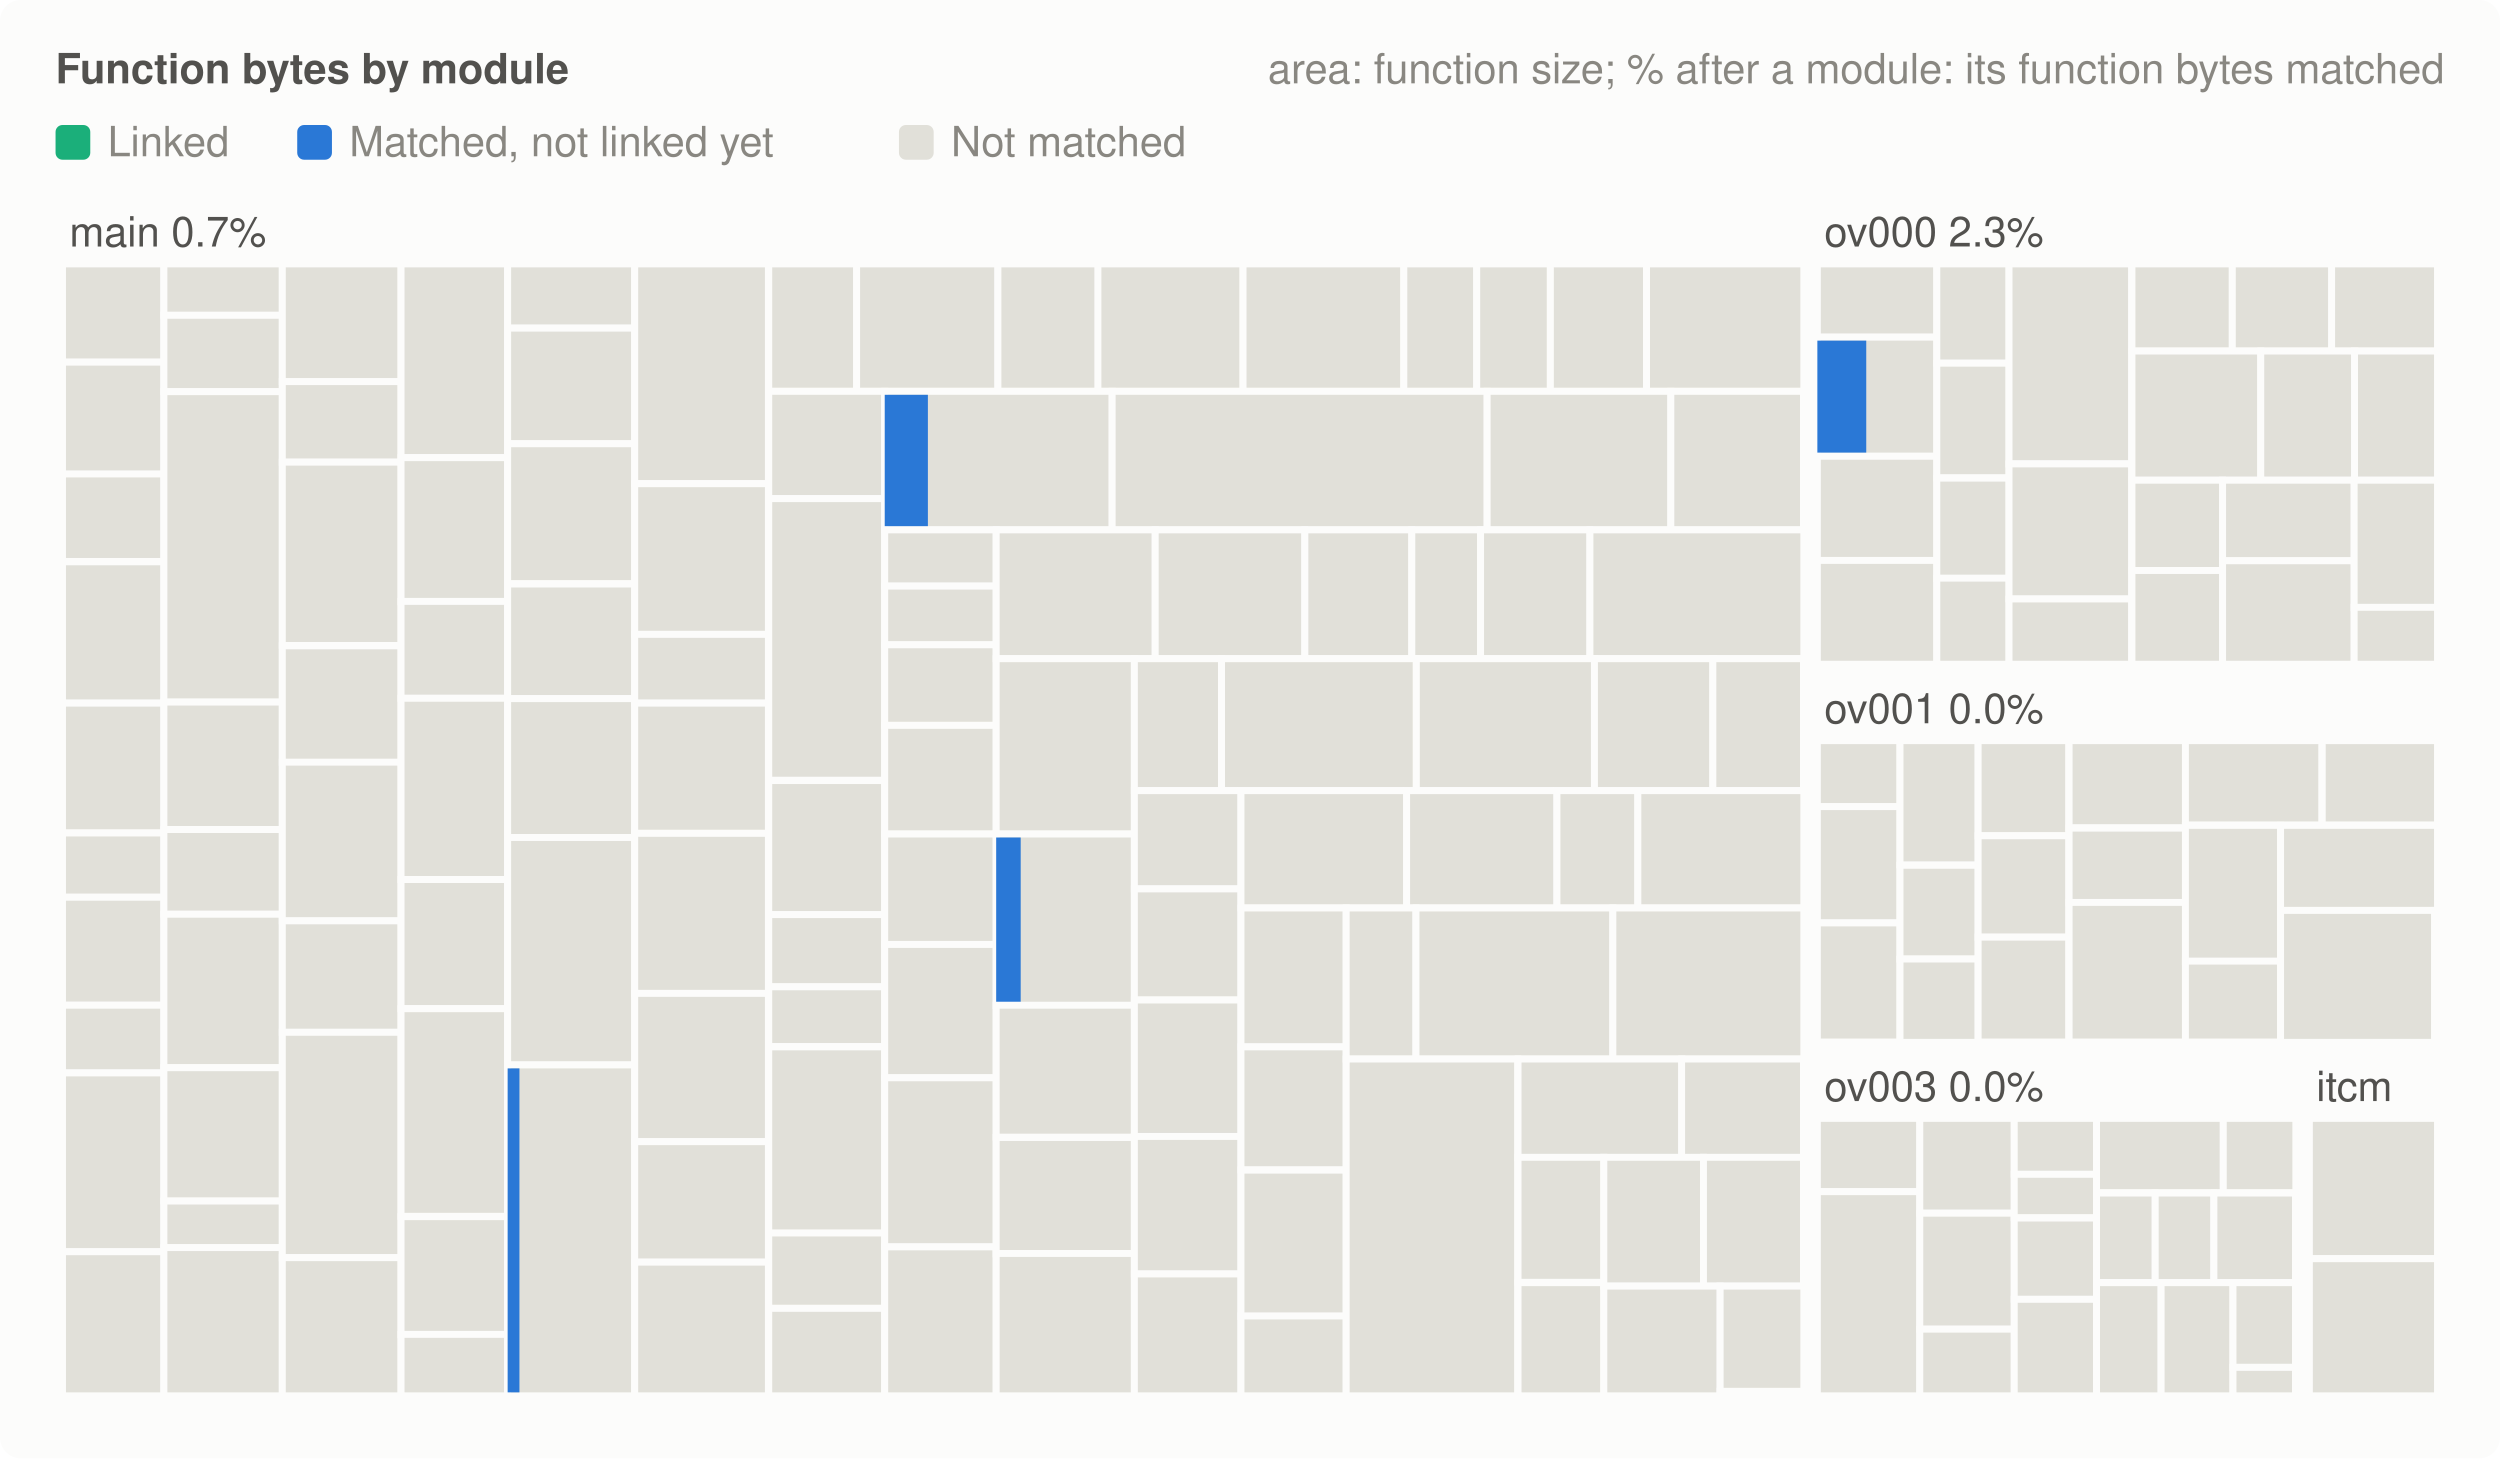
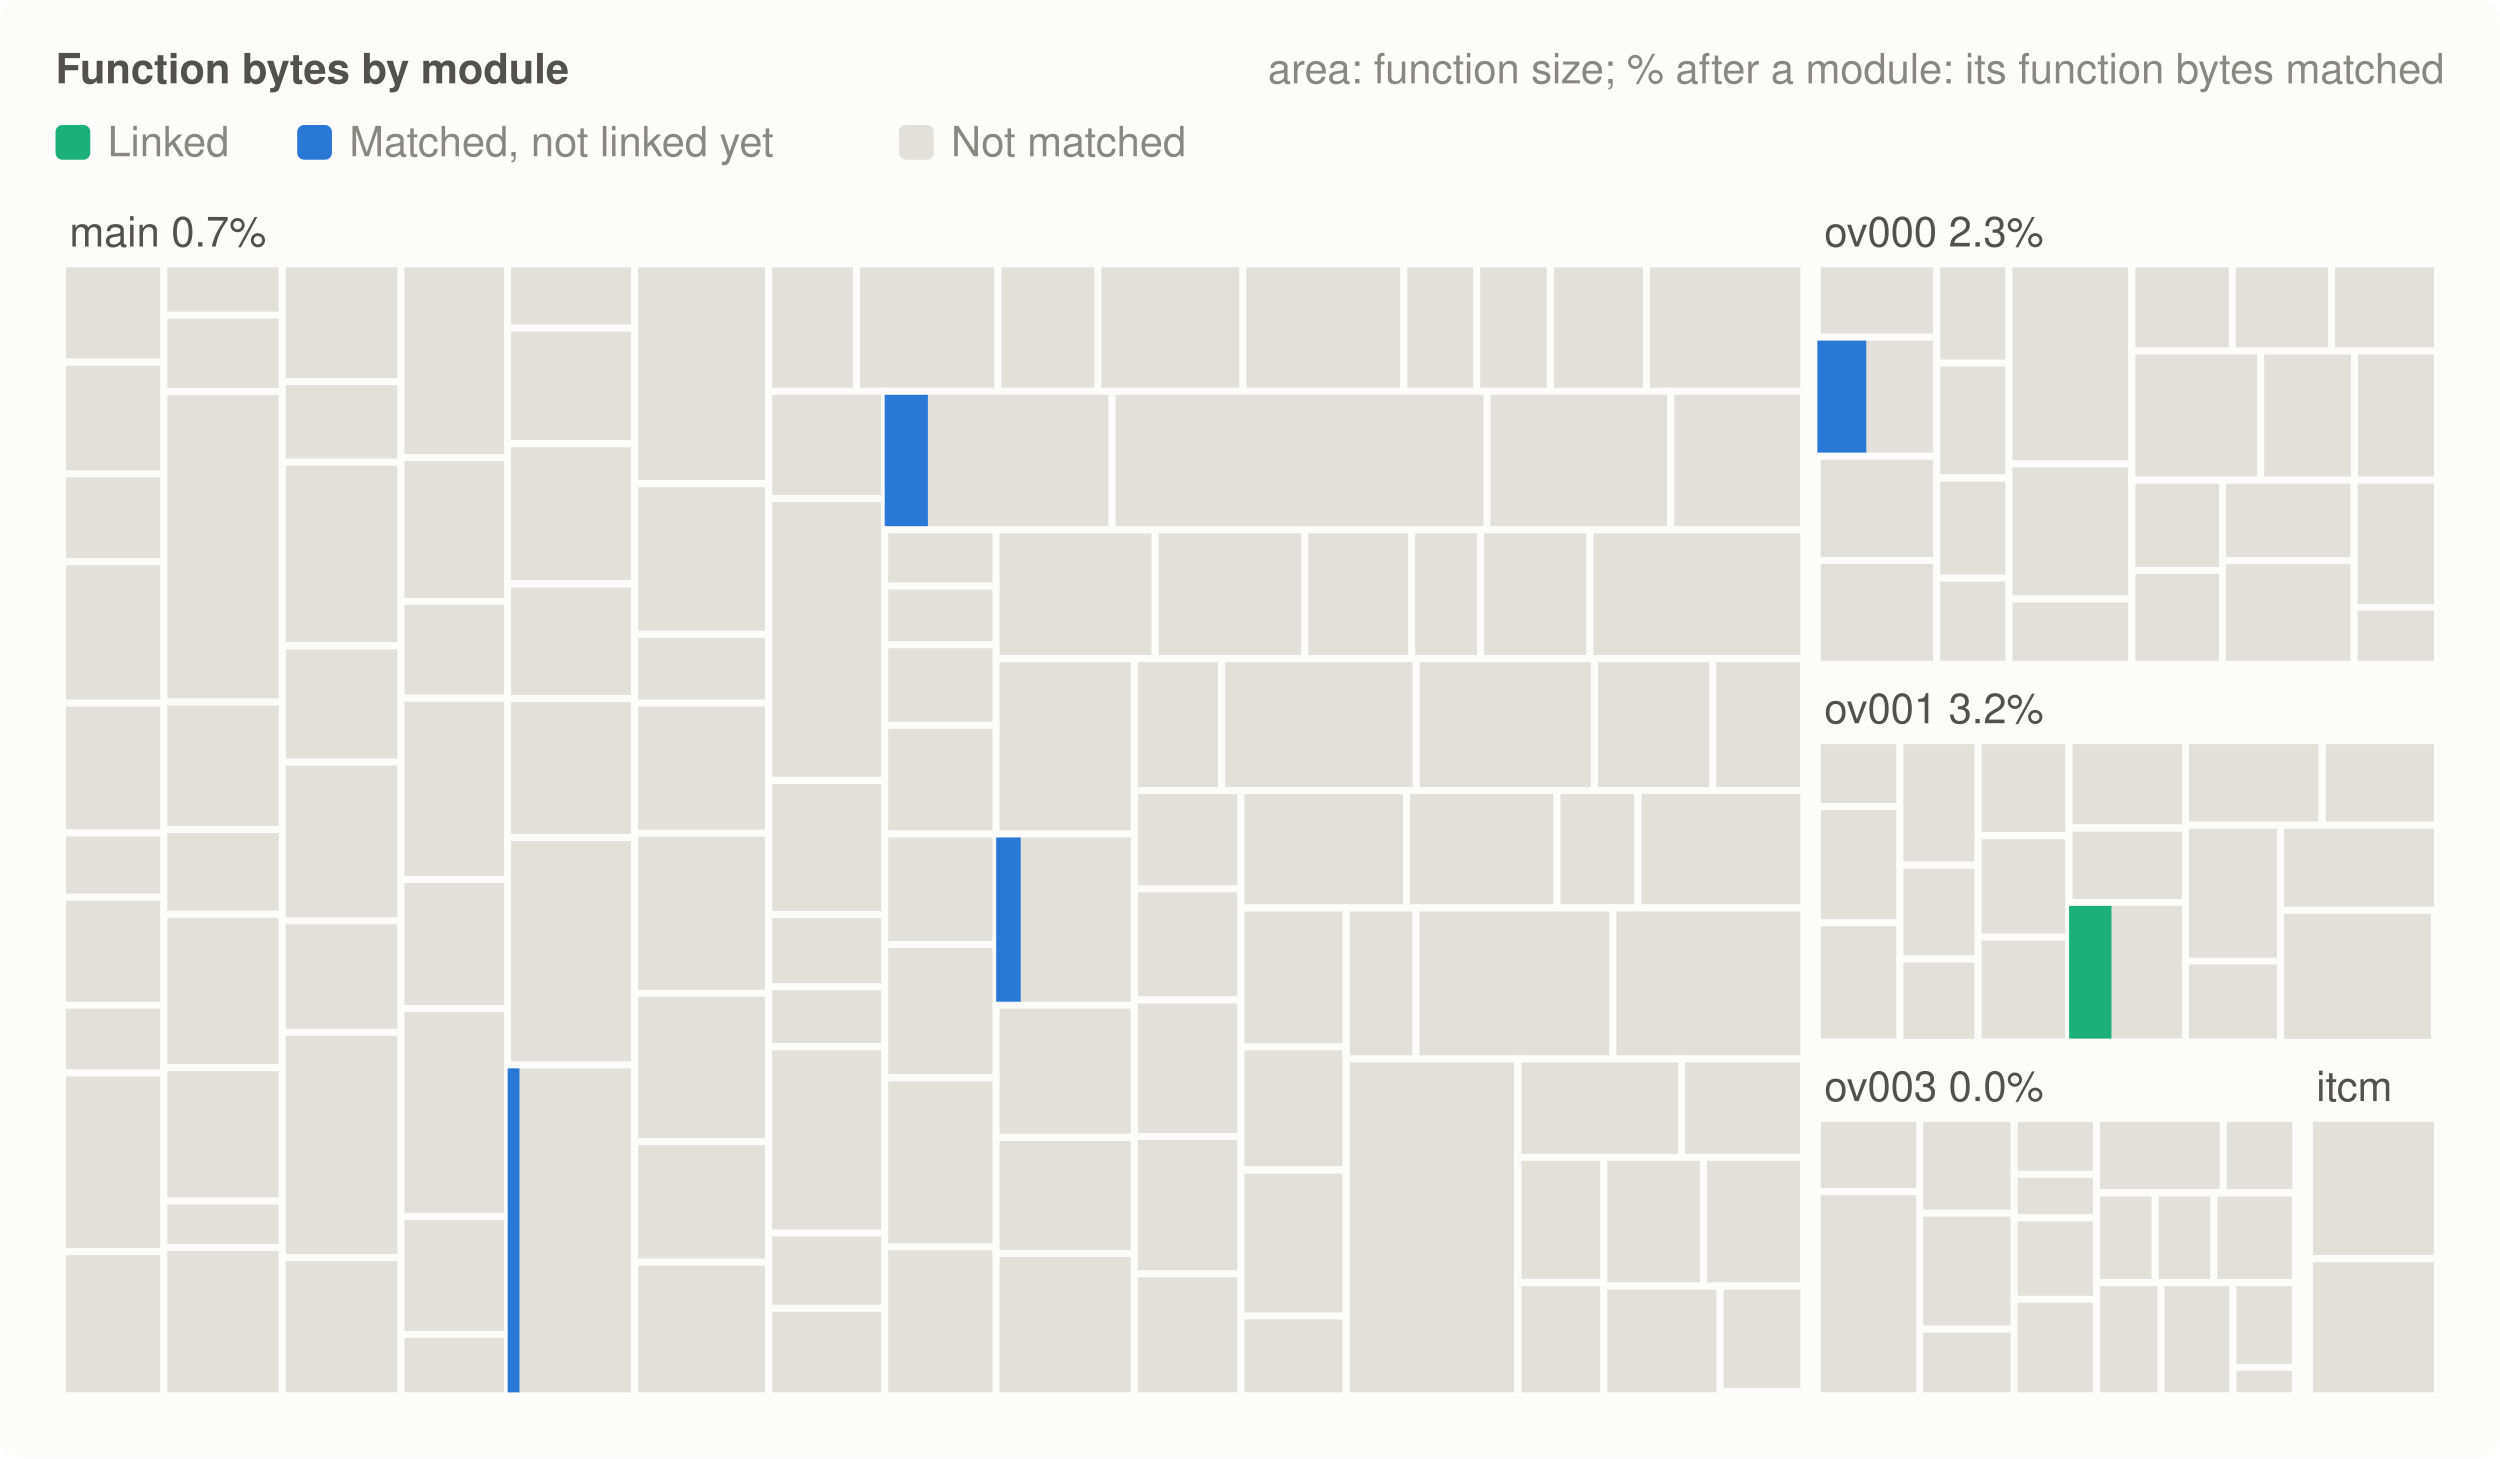
<svg xmlns="http://www.w3.org/2000/svg" viewBox="0 0 720 420" width="720" height="420" role="img" aria-label="Matched and linked code by module">
  <style>.bg{fill:#fcfcfb}.lbl{fill:#52514e}.muted{fill:#898781}.todo{fill:#e1e0d9}.gap{stroke:#fcfcfb}.matched{fill:#2a78d6}.linked{fill:#1baf7a}@media (prefers-color-scheme: dark){.bg{fill:#1a1a19}.lbl{fill:#c3c2b7}.muted{fill:#898781}.todo{fill:#2c2c2a}.gap{stroke:#1a1a19}.matched{fill:#3987e5}.linked{fill:#199e70}}text{font:12px -apple-system,BlinkMacSystemFont,'Segoe UI',Helvetica,Arial,sans-serif}.head{font-weight:600}</style>
  <rect class="bg" width="720" height="420" rx="6" />
  <text class="lbl head" x="16" y="24">Function bytes by module</text>
  <text class="muted" x="704" y="24" text-anchor="end">area: function size; % after a module: its function bytes matched</text>
  <rect class="linked" x="16" y="36" width="10" height="10" rx="2" />
  <text class="muted" x="31" y="45">Linked</text>
  <rect class="matched" x="85.6" y="36" width="10" height="10" rx="2" />
  <text class="muted" x="100.6" y="45">Matched, not linked yet</text>
  <rect class="todo" x="258.9" y="36" width="10" height="10" rx="2" />
  <text class="muted" x="273.9" y="45">Not matched</text>
  <rect class="todo gap" x="18.0" y="76.0" width="29.2" height="28.3" stroke-width="2" />
  <rect class="todo gap" x="18.0" y="104.3" width="29.2" height="32.3" stroke-width="2" />
  <rect class="todo gap" x="18.0" y="136.5" width="29.2" height="25.2" stroke-width="2" />
  <rect class="todo gap" x="18.0" y="161.8" width="29.2" height="40.7" stroke-width="2" />
  <rect class="todo gap" x="18.0" y="202.5" width="29.2" height="37.4" stroke-width="2" />
  <rect class="todo gap" x="18.0" y="239.9" width="29.2" height="18.5" stroke-width="2" />
  <rect class="todo gap" x="18.0" y="258.4" width="29.2" height="31.1" stroke-width="2" />
  <rect class="todo gap" x="18.0" y="289.5" width="29.2" height="19.5" stroke-width="2" />
  <rect class="todo gap" x="18.0" y="309.0" width="29.2" height="51.5" stroke-width="2" />
  <rect class="todo gap" x="18.0" y="360.5" width="29.2" height="41.5" stroke-width="2" />
  <rect class="todo gap" x="47.2" y="76.0" width="34.1" height="14.8" stroke-width="2" />
  <rect class="todo gap" x="47.2" y="90.8" width="34.1" height="22.0" stroke-width="2" />
  <rect class="todo gap" x="47.2" y="112.8" width="34.1" height="89.4" stroke-width="2" />
  <rect class="todo gap" x="47.2" y="202.2" width="34.1" height="36.7" stroke-width="2" />
  <rect class="todo gap" x="47.2" y="238.9" width="34.1" height="24.4" stroke-width="2" />
  <rect class="todo gap" x="47.2" y="263.3" width="34.1" height="44.2" stroke-width="2" />
  <rect class="todo gap" x="47.2" y="307.5" width="34.1" height="38.4" stroke-width="2" />
  <rect class="todo gap" x="47.2" y="345.9" width="34.1" height="13.4" stroke-width="2" />
  <rect class="todo gap" x="47.2" y="359.3" width="34.1" height="42.7" stroke-width="2" />
  <rect class="todo gap" x="81.3" y="76.0" width="34.2" height="33.9" stroke-width="2" />
  <rect class="todo gap" x="81.3" y="109.9" width="34.2" height="23.2" stroke-width="2" />
  <rect class="todo gap" x="81.3" y="133.1" width="34.2" height="52.8" stroke-width="2" />
  <rect class="todo gap" x="81.3" y="186.0" width="34.2" height="33.6" stroke-width="2" />
  <rect class="todo gap" x="81.3" y="219.5" width="34.2" height="45.7" stroke-width="2" />
  <rect class="todo gap" x="81.3" y="265.2" width="34.2" height="32.1" stroke-width="2" />
  <rect class="todo gap" x="81.3" y="297.3" width="34.2" height="64.9" stroke-width="2" />
  <rect class="todo gap" x="81.3" y="362.2" width="34.2" height="39.8" stroke-width="2" />
  <rect class="todo gap" x="115.5" y="76.0" width="30.7" height="55.8" stroke-width="2" />
  <rect class="todo gap" x="115.5" y="131.8" width="30.7" height="41.5" stroke-width="2" />
  <rect class="todo gap" x="115.5" y="173.2" width="30.7" height="27.9" stroke-width="2" />
  <rect class="todo gap" x="115.5" y="201.1" width="30.7" height="52.2" stroke-width="2" />
  <rect class="todo gap" x="115.5" y="253.3" width="30.7" height="37.2" stroke-width="2" />
  <rect class="todo gap" x="115.5" y="290.5" width="30.7" height="59.8" stroke-width="2" />
  <rect class="todo gap" x="115.5" y="350.4" width="30.7" height="34.0" stroke-width="2" />
  <rect class="todo gap" x="115.5" y="384.3" width="30.7" height="17.7" stroke-width="2" />
  <rect class="todo gap" x="146.2" y="76.0" width="36.6" height="18.5" stroke-width="2" />
  <rect class="todo gap" x="146.2" y="94.5" width="36.6" height="33.3" stroke-width="2" />
  <rect class="todo gap" x="146.2" y="127.8" width="36.6" height="40.3" stroke-width="2" />
  <rect class="todo gap" x="146.2" y="168.2" width="36.6" height="33.0" stroke-width="2" />
  <rect class="todo gap" x="146.2" y="201.2" width="36.6" height="40.0" stroke-width="2" />
  <rect class="todo gap" x="146.2" y="241.2" width="36.6" height="65.5" stroke-width="2" />
  <rect class="todo gap" x="146.2" y="306.7" width="36.6" height="95.3" stroke-width="2" />
  <rect class="matched" x="146.2" y="307.7" width="3.40" height="93.3" />
  <rect class="todo gap" x="182.8" y="76.0" width="38.5" height="63.3" stroke-width="2" />
  <rect class="todo gap" x="182.8" y="139.3" width="38.5" height="43.4" stroke-width="2" />
  <rect class="todo gap" x="182.8" y="182.7" width="38.5" height="19.8" stroke-width="2" />
  <rect class="todo gap" x="182.8" y="202.5" width="38.5" height="37.5" stroke-width="2" />
  <rect class="todo gap" x="182.8" y="240.0" width="38.5" height="46.1" stroke-width="2" />
  <rect class="todo gap" x="182.8" y="286.1" width="38.5" height="42.7" stroke-width="2" />
  <rect class="todo gap" x="182.8" y="328.8" width="38.5" height="34.7" stroke-width="2" />
  <rect class="todo gap" x="182.8" y="363.5" width="38.5" height="38.5" stroke-width="2" />
  <rect class="todo gap" x="221.4" y="76.0" width="25.3" height="36.7" stroke-width="2" />
  <rect class="todo gap" x="246.7" y="76.0" width="40.7" height="36.7" stroke-width="2" />
  <rect class="todo gap" x="287.4" y="76.0" width="28.9" height="36.7" stroke-width="2" />
  <rect class="todo gap" x="316.2" y="76.0" width="41.8" height="36.7" stroke-width="2" />
  <rect class="todo gap" x="358.0" y="76.0" width="46.3" height="36.7" stroke-width="2" />
  <rect class="todo gap" x="404.3" y="76.0" width="21.0" height="36.7" stroke-width="2" />
  <rect class="todo gap" x="425.3" y="76.0" width="21.2" height="36.7" stroke-width="2" />
  <rect class="todo gap" x="446.5" y="76.0" width="27.7" height="36.7" stroke-width="2" />
  <rect class="todo gap" x="474.2" y="76.0" width="45.3" height="36.7" stroke-width="2" />
  <rect class="todo gap" x="221.4" y="112.7" width="33.4" height="30.9" stroke-width="2" />
  <rect class="todo gap" x="221.4" y="143.6" width="33.4" height="81.1" stroke-width="2" />
  <rect class="todo gap" x="221.4" y="224.8" width="33.4" height="38.6" stroke-width="2" />
  <rect class="todo gap" x="221.4" y="263.4" width="33.4" height="20.8" stroke-width="2" />
  <rect class="todo gap" x="221.4" y="284.2" width="33.4" height="17.2" stroke-width="2" />
  <rect class="todo gap" x="221.4" y="301.5" width="33.4" height="53.7" stroke-width="2" />
  <rect class="todo gap" x="221.4" y="355.1" width="33.4" height="21.7" stroke-width="2" />
  <rect class="todo gap" x="221.4" y="376.8" width="33.4" height="25.2" stroke-width="2" />
  <rect class="todo gap" x="254.8" y="112.7" width="65.5" height="39.9" stroke-width="2" />
  <rect class="matched" x="254.8" y="113.7" width="12.43" height="37.9" />
  <rect class="todo gap" x="320.3" y="112.7" width="108.0" height="39.9" stroke-width="2" />
  <rect class="todo gap" x="428.3" y="112.7" width="52.9" height="39.9" stroke-width="2" />
  <rect class="todo gap" x="481.2" y="112.7" width="38.2" height="39.9" stroke-width="2" />
  <rect class="todo gap" x="254.8" y="152.6" width="32.1" height="16.2" stroke-width="2" />
  <rect class="todo gap" x="254.8" y="168.8" width="32.1" height="16.9" stroke-width="2" />
  <rect class="todo gap" x="254.8" y="185.7" width="32.1" height="23.2" stroke-width="2" />
  <rect class="todo gap" x="254.8" y="208.9" width="32.1" height="31.3" stroke-width="2" />
  <rect class="todo gap" x="254.8" y="240.2" width="32.1" height="31.8" stroke-width="2" />
  <rect class="todo gap" x="254.8" y="272.0" width="32.1" height="38.4" stroke-width="2" />
  <rect class="todo gap" x="254.8" y="310.4" width="32.1" height="48.7" stroke-width="2" />
  <rect class="todo gap" x="254.8" y="359.1" width="32.1" height="42.9" stroke-width="2" />
  <rect class="todo gap" x="286.9" y="152.6" width="45.8" height="37.1" stroke-width="2" />
  <rect class="todo gap" x="332.7" y="152.6" width="43.1" height="37.1" stroke-width="2" />
  <rect class="todo gap" x="375.8" y="152.6" width="30.8" height="37.1" stroke-width="2" />
  <rect class="todo gap" x="406.6" y="152.6" width="19.8" height="37.1" stroke-width="2" />
  <rect class="todo gap" x="426.4" y="152.6" width="31.5" height="37.1" stroke-width="2" />
  <rect class="todo gap" x="457.9" y="152.6" width="61.6" height="37.1" stroke-width="2" />
  <rect class="todo gap" x="286.9" y="189.7" width="39.8" height="50.5" stroke-width="2" />
  <rect class="todo gap" x="286.9" y="240.2" width="39.8" height="49.4" stroke-width="2" />
  <rect class="matched" x="286.9" y="241.2" width="7.06" height="47.4" />
  <rect class="todo gap" x="286.9" y="289.5" width="39.8" height="38.0" stroke-width="2" />
  <rect class="todo gap" x="286.9" y="327.6" width="39.8" height="33.5" stroke-width="2" />
  <rect class="todo gap" x="286.9" y="361.0" width="39.8" height="41.0" stroke-width="2" />
  <rect class="todo gap" x="326.7" y="189.7" width="25.1" height="38.0" stroke-width="2" />
  <rect class="todo gap" x="351.8" y="189.7" width="56.1" height="38.0" stroke-width="2" />
  <rect class="todo gap" x="407.9" y="189.7" width="51.3" height="38.0" stroke-width="2" />
  <rect class="todo gap" x="459.2" y="189.7" width="34.1" height="38.0" stroke-width="2" />
  <rect class="todo gap" x="493.3" y="189.7" width="26.1" height="38.0" stroke-width="2" />
  <rect class="todo gap" x="326.7" y="227.7" width="30.7" height="28.3" stroke-width="2" />
  <rect class="todo gap" x="326.7" y="256.0" width="30.7" height="32.0" stroke-width="2" />
  <rect class="todo gap" x="326.7" y="288.0" width="30.7" height="39.3" stroke-width="2" />
  <rect class="todo gap" x="326.7" y="327.3" width="30.7" height="39.6" stroke-width="2" />
  <rect class="todo gap" x="326.7" y="366.9" width="30.7" height="35.1" stroke-width="2" />
  <rect class="todo gap" x="357.4" y="227.7" width="47.7" height="33.8" stroke-width="2" />
  <rect class="todo gap" x="405.1" y="227.7" width="43.3" height="33.8" stroke-width="2" />
  <rect class="todo gap" x="448.4" y="227.7" width="23.3" height="33.8" stroke-width="2" />
  <rect class="todo gap" x="471.7" y="227.7" width="47.8" height="33.8" stroke-width="2" />
  <rect class="todo gap" x="357.4" y="261.5" width="30.3" height="40.0" stroke-width="2" />
  <rect class="todo gap" x="357.4" y="301.5" width="30.3" height="35.4" stroke-width="2" />
  <rect class="todo gap" x="357.4" y="337.0" width="30.3" height="42.1" stroke-width="2" />
  <rect class="todo gap" x="357.4" y="379.0" width="30.3" height="23.0" stroke-width="2" />
  <rect class="todo gap" x="387.7" y="261.5" width="20.1" height="43.5" stroke-width="2" />
  <rect class="todo gap" x="407.8" y="261.5" width="56.7" height="43.5" stroke-width="2" />
  <rect class="todo gap" x="464.5" y="261.5" width="55.0" height="43.5" stroke-width="2" />
  <rect class="todo gap" x="387.7" y="305.0" width="49.4" height="97.0" stroke-width="2" />
  <rect class="todo gap" x="437.2" y="305.0" width="47.2" height="28.4" stroke-width="2" />
  <rect class="todo gap" x="484.3" y="305.0" width="35.1" height="28.4" stroke-width="2" />
  <rect class="todo gap" x="437.2" y="333.3" width="24.7" height="36.0" stroke-width="2" />
  <rect class="todo gap" x="437.2" y="369.4" width="24.7" height="32.6" stroke-width="2" />
  <rect class="todo gap" x="461.9" y="333.3" width="28.7" height="37.1" stroke-width="2" />
  <rect class="todo gap" x="490.6" y="333.3" width="28.8" height="37.1" stroke-width="2" />
  <rect class="todo gap" x="461.9" y="370.4" width="33.5" height="31.6" stroke-width="2" />
  <rect class="todo gap" x="495.4" y="370.4" width="24.1" height="30.4" stroke-width="2" />
  <rect class="todo gap" x="495.4" y="400.7" width="24.1" height="1.3" stroke-width="2" />
  <text class="lbl" x="20.0" y="71.0">main 0.7%</text>
  <rect class="todo gap" x="523.4" y="76.0" width="34.4" height="21.1" stroke-width="2" />
  <rect class="todo gap" x="523.4" y="97.1" width="34.4" height="34.3" stroke-width="2" />
  <rect class="matched" x="523.4" y="98.1" width="14.08" height="32.3" />
  <rect class="todo gap" x="523.4" y="131.4" width="34.4" height="30.1" stroke-width="2" />
  <rect class="todo gap" x="523.4" y="161.4" width="34.4" height="29.9" stroke-width="2" />
  <rect class="todo gap" x="557.8" y="76.0" width="20.8" height="28.6" stroke-width="2" />
  <rect class="todo gap" x="557.8" y="104.6" width="20.8" height="33.0" stroke-width="2" />
  <rect class="todo gap" x="557.8" y="137.7" width="20.8" height="28.9" stroke-width="2" />
  <rect class="todo gap" x="557.8" y="166.5" width="20.8" height="24.8" stroke-width="2" />
  <rect class="todo gap" x="578.6" y="76.0" width="35.3" height="57.6" stroke-width="2" />
  <rect class="todo gap" x="578.6" y="133.6" width="35.3" height="38.9" stroke-width="2" />
  <rect class="todo gap" x="578.6" y="172.5" width="35.3" height="18.8" stroke-width="2" />
  <rect class="todo gap" x="614.0" y="76.0" width="28.9" height="25.1" stroke-width="2" />
  <rect class="todo gap" x="642.9" y="76.0" width="28.7" height="25.1" stroke-width="2" />
  <rect class="todo gap" x="671.5" y="76.0" width="30.5" height="25.1" stroke-width="2" />
  <rect class="todo gap" x="614.0" y="101.1" width="37.1" height="37.2" stroke-width="2" />
  <rect class="todo gap" x="651.1" y="101.1" width="27.1" height="37.2" stroke-width="2" />
  <rect class="todo gap" x="678.1" y="101.1" width="23.9" height="37.2" stroke-width="2" />
  <rect class="todo gap" x="614.0" y="138.3" width="26.1" height="26.0" stroke-width="2" />
  <rect class="todo gap" x="614.0" y="164.3" width="26.1" height="27.0" stroke-width="2" />
  <rect class="todo gap" x="640.1" y="138.3" width="37.9" height="23.2" stroke-width="2" />
  <rect class="todo gap" x="640.1" y="161.5" width="37.9" height="29.8" stroke-width="2" />
  <rect class="todo gap" x="678.0" y="138.3" width="24.0" height="36.7" stroke-width="2" />
  <rect class="todo gap" x="678.0" y="174.9" width="24.0" height="16.4" stroke-width="2" />
  <text class="lbl" x="525.4" y="71.0">ov000 2.3%</text>
  <rect class="todo gap" x="523.4" y="213.3" width="23.8" height="19.0" stroke-width="2" />
  <rect class="todo gap" x="523.4" y="232.3" width="23.8" height="33.5" stroke-width="2" />
  <rect class="todo gap" x="523.4" y="265.8" width="23.8" height="34.3" stroke-width="2" />
  <rect class="todo gap" x="547.2" y="213.3" width="22.5" height="35.8" stroke-width="2" />
  <rect class="todo gap" x="547.2" y="249.2" width="22.5" height="27.0" stroke-width="2" />
  <rect class="todo gap" x="547.2" y="276.2" width="22.5" height="24.0" stroke-width="2" />
  <rect class="todo gap" x="569.7" y="213.3" width="26.1" height="27.4" stroke-width="2" />
  <rect class="todo gap" x="569.7" y="240.7" width="26.1" height="29.2" stroke-width="2" />
  <rect class="todo gap" x="569.7" y="269.9" width="26.1" height="30.2" stroke-width="2" />
  <rect class="todo gap" x="595.9" y="213.3" width="33.6" height="25.1" stroke-width="2" />
  <rect class="todo gap" x="595.9" y="238.5" width="33.6" height="21.5" stroke-width="2" />
  <rect class="todo gap" x="595.9" y="259.9" width="33.6" height="40.2" stroke-width="2" />
+   <rect class="linked" x="595.9" y="260.9" width="12.20" height="38.2" />
  <rect class="todo gap" x="629.4" y="213.3" width="39.3" height="24.3" stroke-width="2" />
  <rect class="todo gap" x="668.8" y="213.3" width="33.2" height="24.3" stroke-width="2" />
  <rect class="todo gap" x="629.4" y="237.7" width="27.4" height="39.2" stroke-width="2" />
  <rect class="todo gap" x="629.4" y="276.8" width="27.4" height="23.3" stroke-width="2" />
  <rect class="todo gap" x="656.8" y="237.7" width="45.2" height="24.5" stroke-width="2" />
  <rect class="todo gap" x="656.8" y="262.2" width="44.4" height="38.0" stroke-width="2" />
  <rect class="todo gap" x="701.2" y="262.2" width="0.8" height="38.0" stroke-width="2" />
-   <text class="lbl" x="525.4" y="208.3">ov001 0.0%</text>
+   <text class="lbl" x="525.4" y="208.3">ov001 3.2%</text>
  <rect class="todo gap" x="523.4" y="322.1" width="29.5" height="21.1" stroke-width="2" />
  <rect class="todo gap" x="523.4" y="343.2" width="29.5" height="58.8" stroke-width="2" />
  <rect class="todo gap" x="552.9" y="322.1" width="27.2" height="27.3" stroke-width="2" />
  <rect class="todo gap" x="552.9" y="349.4" width="27.2" height="33.4" stroke-width="2" />
  <rect class="todo gap" x="552.9" y="382.8" width="27.2" height="19.2" stroke-width="2" />
  <rect class="todo gap" x="580.1" y="322.1" width="23.7" height="16.1" stroke-width="2" />
  <rect class="todo gap" x="580.1" y="338.2" width="23.7" height="12.5" stroke-width="2" />
  <rect class="todo gap" x="580.1" y="350.8" width="23.7" height="23.4" stroke-width="2" />
  <rect class="todo gap" x="580.1" y="374.2" width="23.7" height="27.8" stroke-width="2" />
  <rect class="todo gap" x="603.8" y="322.1" width="36.5" height="21.4" stroke-width="2" />
  <rect class="todo gap" x="640.3" y="322.1" width="20.9" height="21.4" stroke-width="2" />
  <rect class="todo gap" x="603.8" y="343.6" width="16.9" height="25.8" stroke-width="2" />
  <rect class="todo gap" x="620.7" y="343.6" width="16.9" height="25.8" stroke-width="2" />
  <rect class="todo gap" x="637.6" y="343.6" width="23.5" height="25.8" stroke-width="2" />
  <rect class="todo gap" x="603.8" y="369.4" width="18.6" height="32.6" stroke-width="2" />
  <rect class="todo gap" x="622.4" y="369.4" width="20.7" height="32.6" stroke-width="2" />
  <rect class="todo gap" x="643.1" y="369.4" width="18.0" height="24.4" stroke-width="2" />
  <rect class="todo gap" x="643.1" y="393.8" width="18.0" height="8.2" stroke-width="2" />
  <text class="lbl" x="525.4" y="317.1">ov003 0.0%</text>
  <rect class="todo gap" x="665.1" y="322.1" width="36.9" height="40.4" stroke-width="2" />
  <rect class="todo gap" x="665.1" y="362.5" width="36.9" height="39.5" stroke-width="2" />
  <text class="lbl" x="667.1" y="317.1">itcm</text>
</svg>
